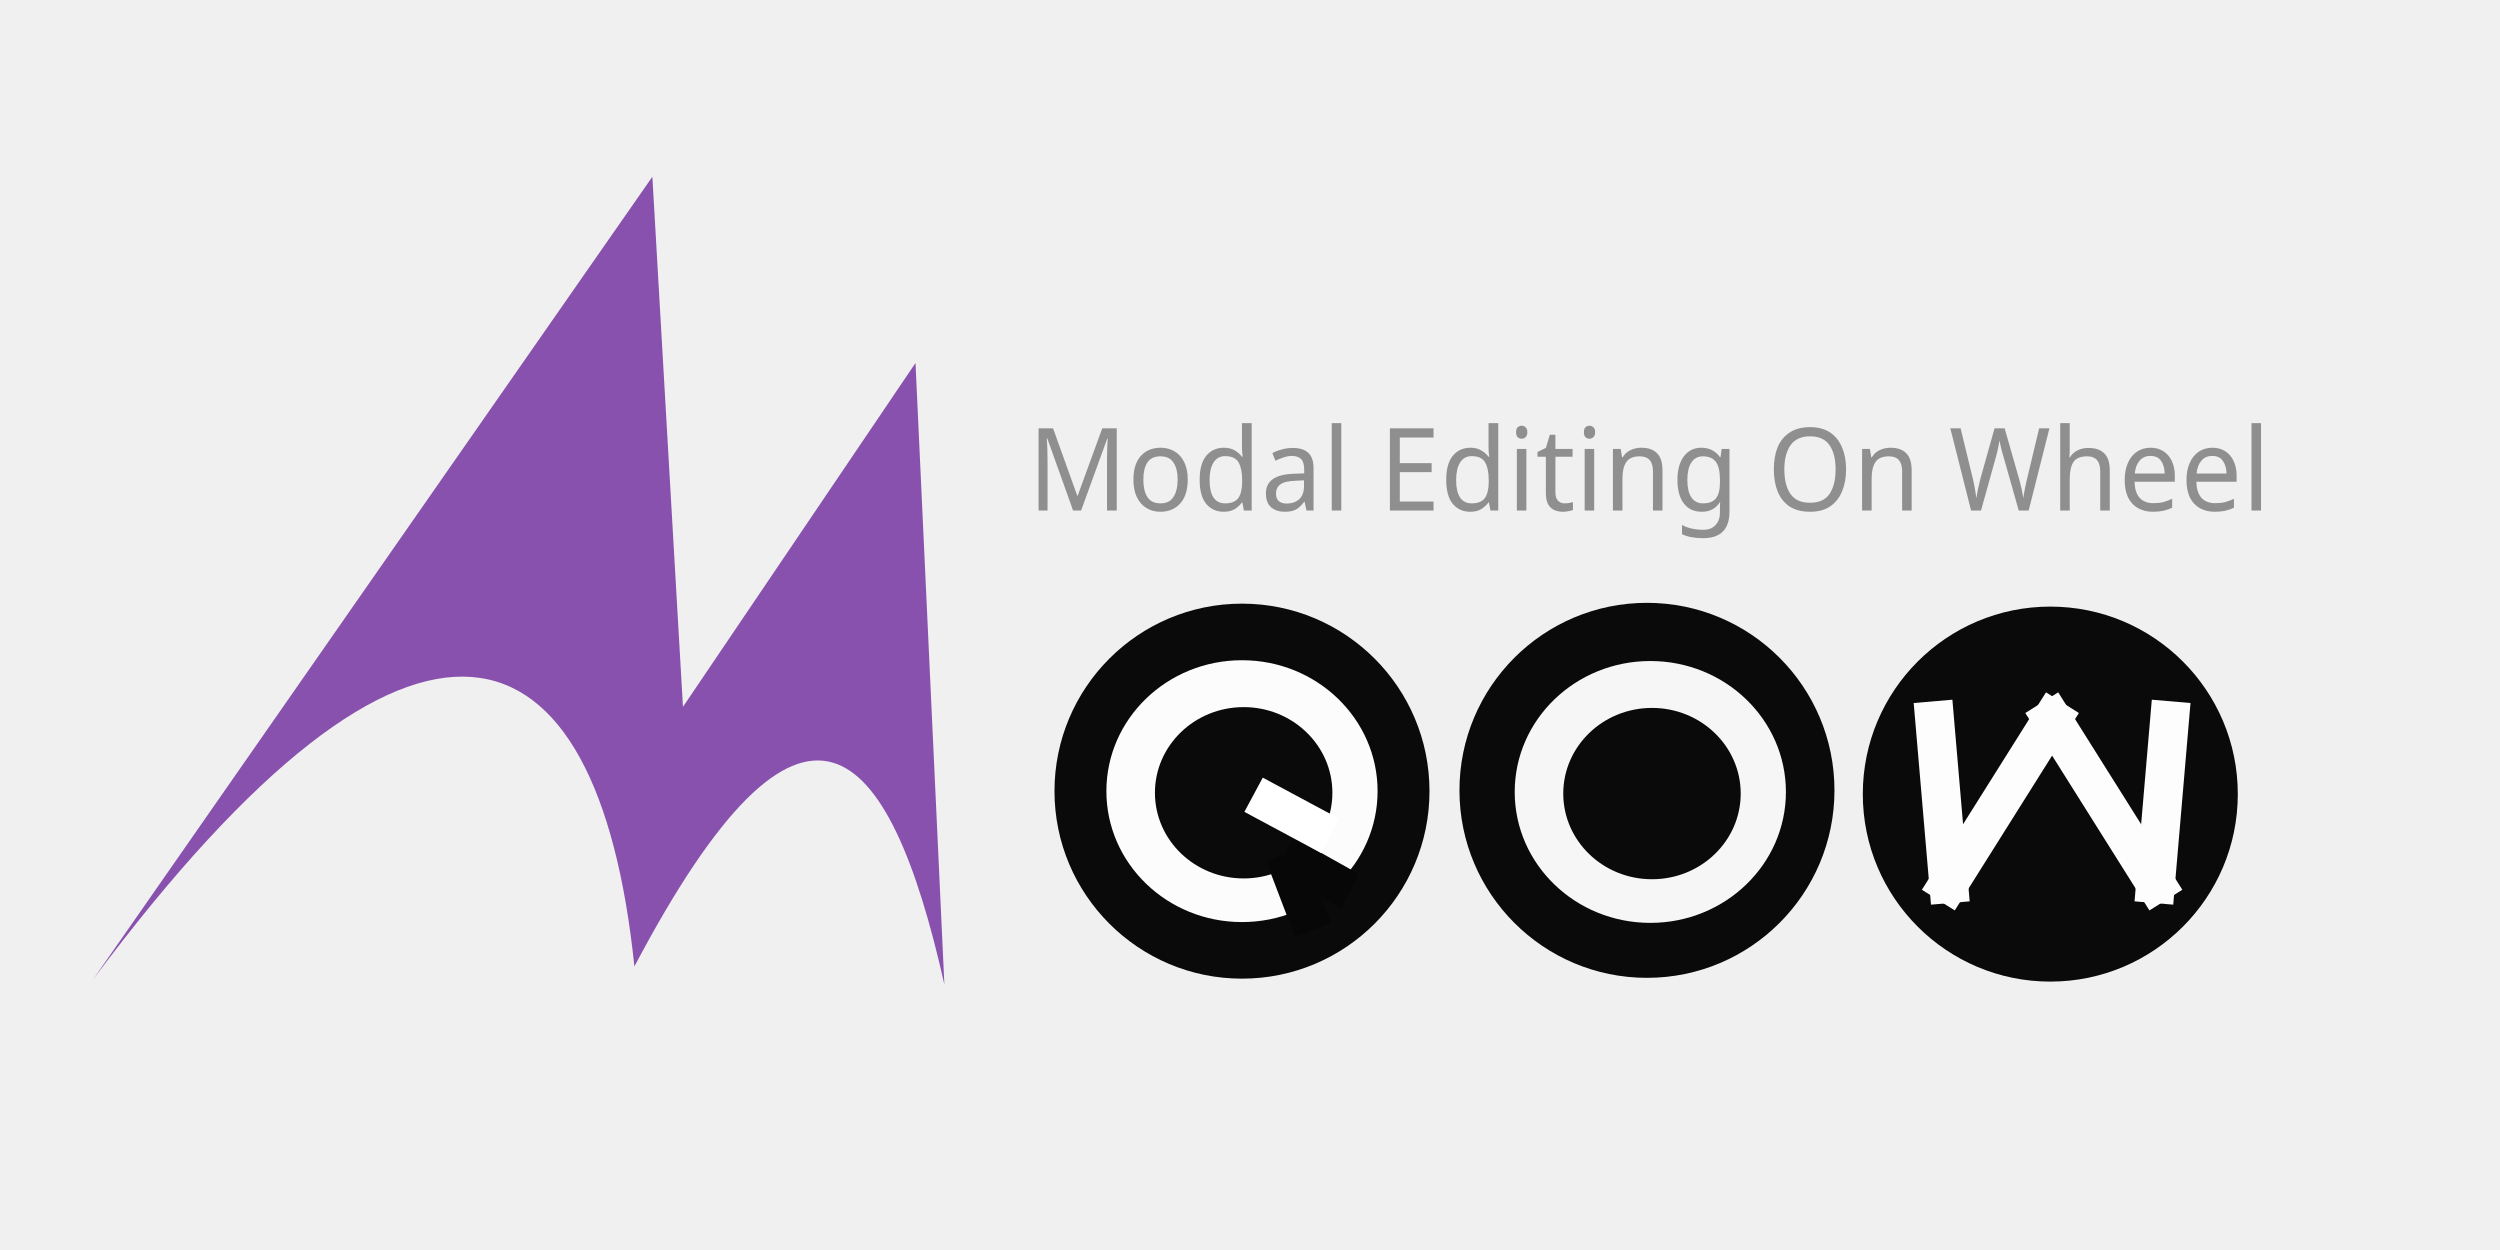
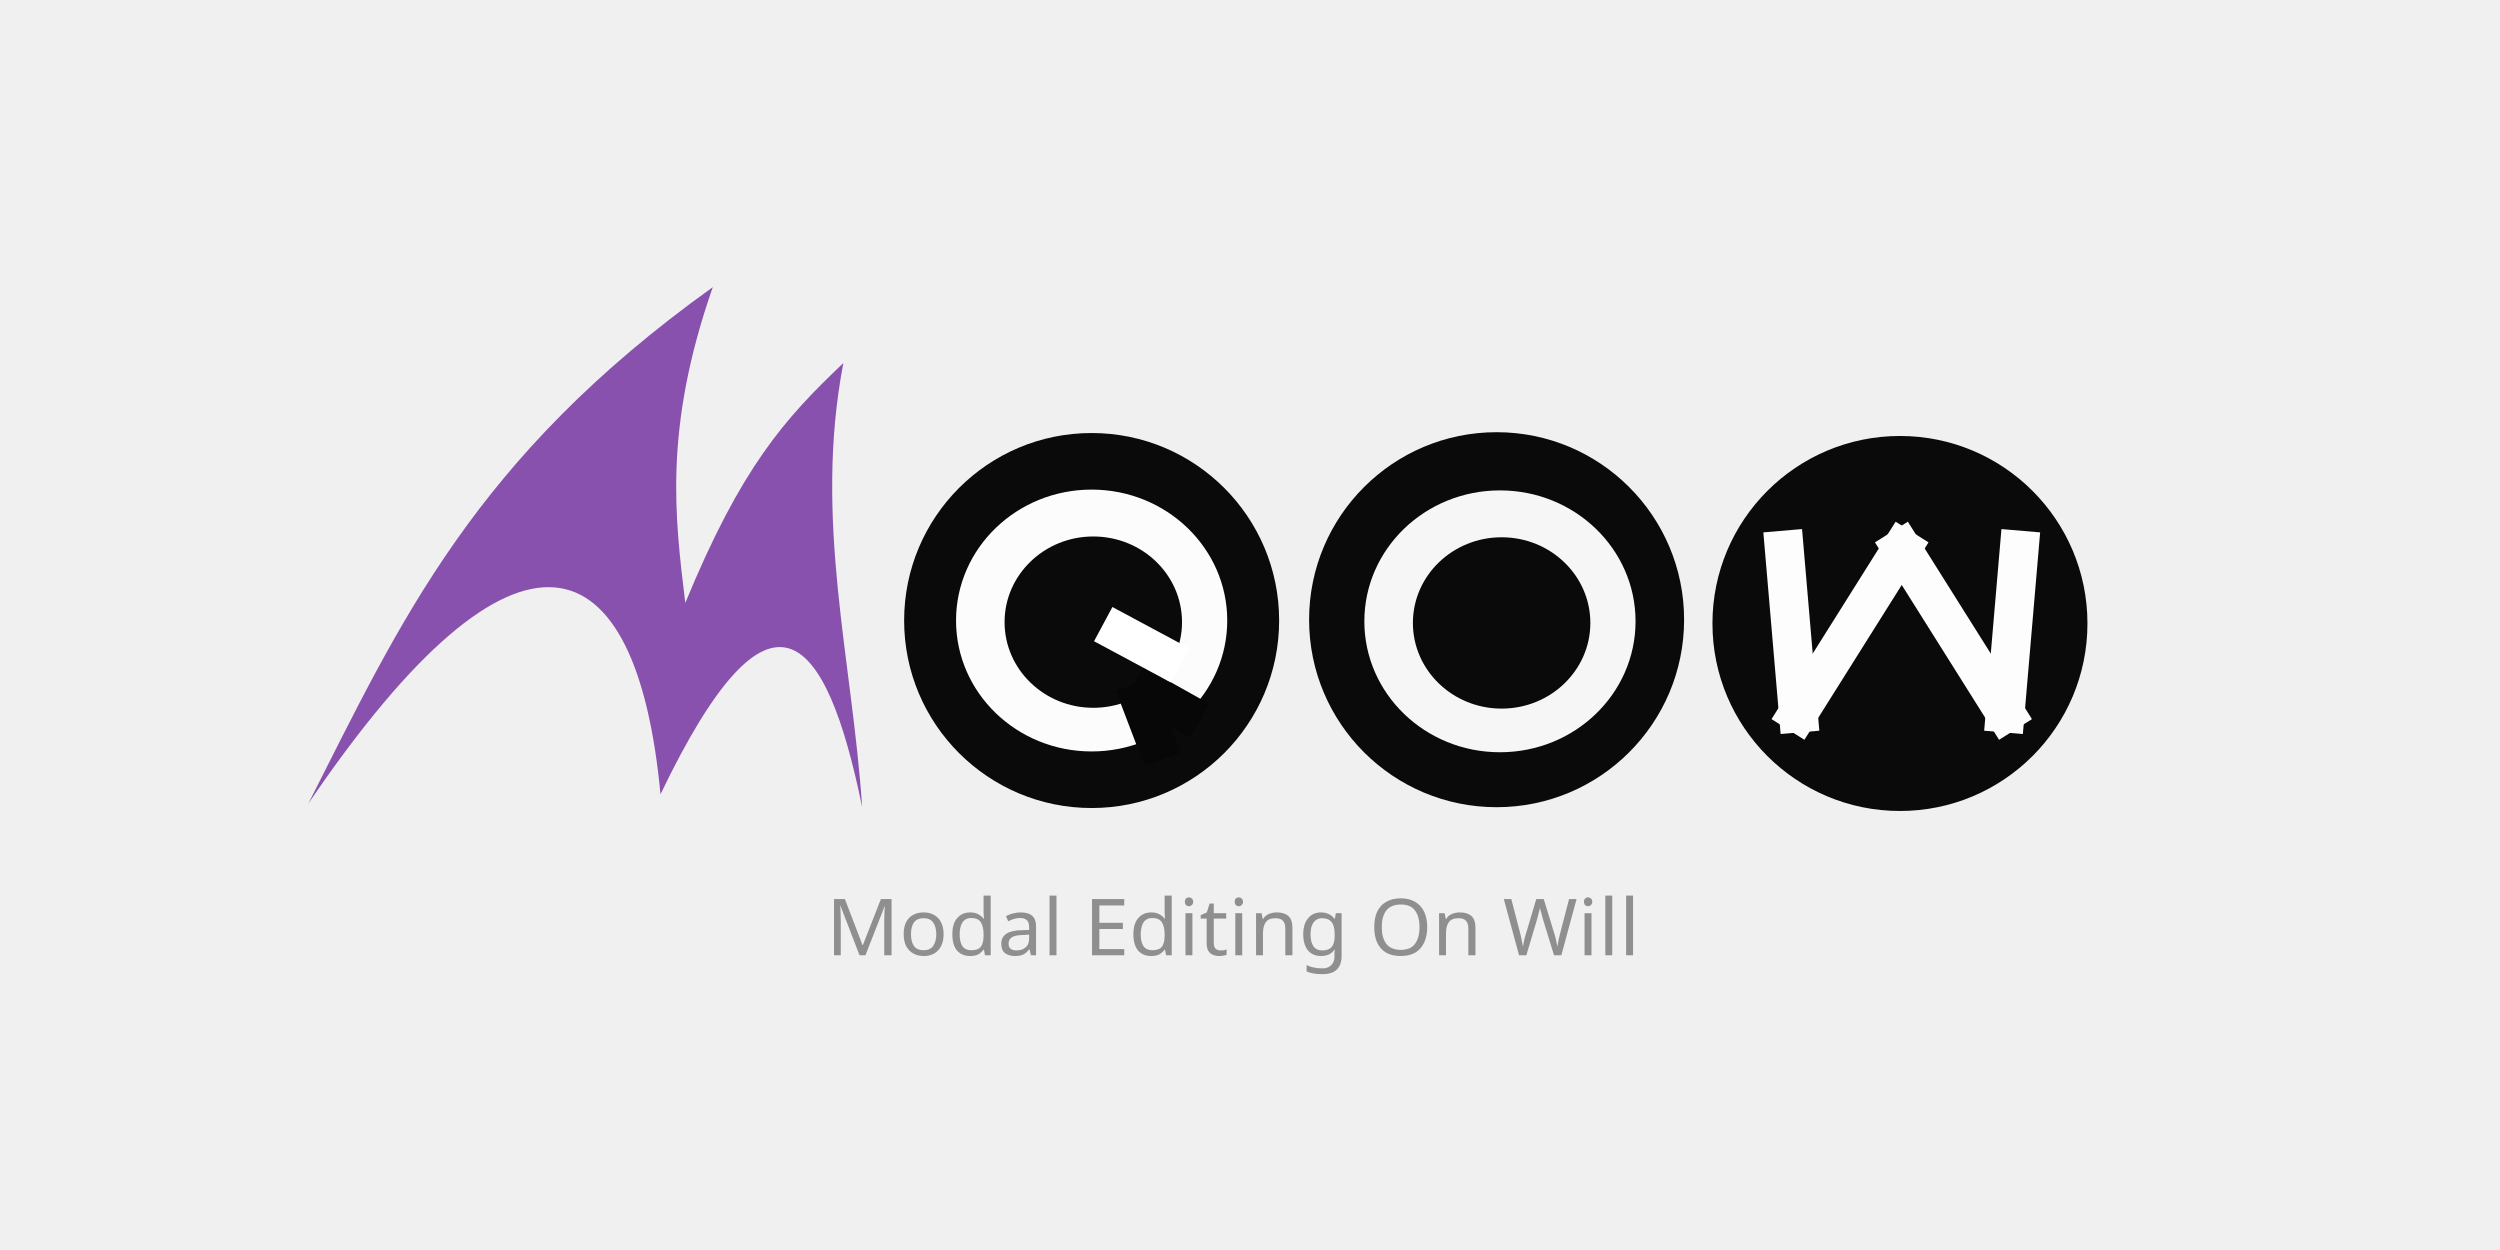
<svg xmlns="http://www.w3.org/2000/svg" width="200mm" height="100mm" viewBox="0 0 200 100" version="1.1" id="svg8">
  <defs id="defs2" />
  <g id="layer1" transform="translate(0,-197)" style="display:inline">
-     <circle style="opacity:1;fill:#0a0a0a;fill-opacity:1;fill-rule:nonzero;stroke:none;stroke-width:1.99;stroke-linecap:round;stroke-linejoin:round;stroke-miterlimit:4;stroke-dasharray:none;stroke-dashoffset:0;stroke-opacity:1;paint-order:markers stroke fill" id="path824" cx="99.359" cy="260.292" r="15" />
-     <circle cy="260.227" cx="131.757" id="ellipse826" style="opacity:1;fill:#0a0a0a;fill-opacity:1;fill-rule:nonzero;stroke:none;stroke-width:1.99;stroke-linecap:round;stroke-linejoin:round;stroke-miterlimit:4;stroke-dasharray:none;stroke-dashoffset:0;stroke-opacity:1;paint-order:markers stroke fill" r="15" />
-     <circle style="opacity:1;fill:#0a0a0a;fill-opacity:1;fill-rule:nonzero;stroke:none;stroke-width:1.99;stroke-linecap:round;stroke-linejoin:round;stroke-miterlimit:4;stroke-dasharray:none;stroke-dashoffset:0;stroke-opacity:1;paint-order:markers stroke fill" id="ellipse828" cx="164.024" cy="260.528" r="15" />
-     <ellipse cy="260.356" cx="132.025" id="circle832" style="opacity:1;fill:#f6f6f6;fill-opacity:1;fill-rule:nonzero;stroke:none;stroke-width:1.645;stroke-linecap:round;stroke-linejoin:round;stroke-miterlimit:4;stroke-dasharray:none;stroke-dashoffset:0;stroke-opacity:1;paint-order:markers stroke fill" rx="10.848" ry="10.474" />
-     <ellipse style="opacity:1;fill:#0a0a0a;fill-opacity:1;fill-rule:nonzero;stroke:none;stroke-width:1.076;stroke-linecap:round;stroke-linejoin:round;stroke-miterlimit:4;stroke-dasharray:none;stroke-dashoffset:0;stroke-opacity:1;paint-order:markers stroke fill" id="circle836" cx="132.159" cy="260.486" rx="7.098" ry="6.853" />
-     <ellipse style="opacity:1;fill:#fcfcfc;fill-opacity:1;fill-rule:nonzero;stroke:none;stroke-width:1.645;stroke-linecap:round;stroke-linejoin:round;stroke-miterlimit:4;stroke-dasharray:none;stroke-dashoffset:0;stroke-opacity:1;paint-order:markers stroke fill" id="circle838" cx="99.359" cy="260.292" rx="10.848" ry="10.474" />
-     <ellipse cy="260.422" cx="99.493" id="circle840" style="opacity:1;fill:#0a0a0a;fill-opacity:1;fill-rule:nonzero;stroke:none;stroke-width:1.076;stroke-linecap:round;stroke-linejoin:round;stroke-miterlimit:4;stroke-dasharray:none;stroke-dashoffset:0;stroke-opacity:1;paint-order:markers stroke fill" rx="7.098" ry="6.853" />
-     <path id="path846" d="m 164.168,254.529 8.275,13.163" style="fill:none;stroke:#fdfdfd;stroke-width:3.107;stroke-linecap:square;stroke-linejoin:miter;stroke-miterlimit:4;stroke-dasharray:none;stroke-opacity:1" />
-     <path style="fill:none;stroke:#fdfdfd;stroke-width:3.107;stroke-linecap:square;stroke-linejoin:miter;stroke-miterlimit:4;stroke-dasharray:none;stroke-opacity:1" d="m 172.443,267.692 1.117,-13.035" id="path848" />
-     <path style="fill:none;stroke:#fdfdfd;stroke-width:3.107;stroke-linecap:square;stroke-linejoin:miter;stroke-miterlimit:4;stroke-dasharray:none;stroke-opacity:1" d="m 164.168,254.529 -8.275,13.163" id="path850" />
-     <path id="path852" d="m 155.893,267.692 -1.117,-13.035" style="fill:none;stroke:#fdfdfd;stroke-width:3.107;stroke-linecap:square;stroke-linejoin:miter;stroke-miterlimit:4;stroke-dasharray:none;stroke-opacity:1" />
-     <path style="fill:none;stroke:#070707;stroke-width:3.107;stroke-linecap:butt;stroke-linejoin:miter;stroke-miterlimit:4;stroke-dasharray:none;stroke-opacity:1" d="m 108.004,268.307 -5.256,-2.949" id="path854" />
-     <path id="path856" d="m 106.418,263.872 -6.132,-3.292" style="fill:none;stroke:#ffffff;stroke-width:3.107;stroke-linecap:butt;stroke-linejoin:miter;stroke-miterlimit:4;stroke-dasharray:none;stroke-opacity:1" />
-     <text xml:space="preserve" style="font-style:normal;font-variant:normal;font-weight:normal;font-stretch:normal;font-size:8.981px;line-height:1.25;font-family:'Sarasa Fixed K';-inkscape-font-specification:'Sarasa Fixed K';letter-spacing:0px;word-spacing:0px;fill:#8f8f8f;fill-opacity:1;stroke:none;stroke-width:0.225" x="84.257" y="232.129" id="text860" transform="scale(0.9759661,1.024626)">
-       <tspan id="tspan858" x="84.257" y="232.129" style="font-style:normal;font-variant:normal;font-weight:normal;font-stretch:normal;font-family:Lotion;-inkscape-font-specification:Lotion;fill:#8f8f8f;fill-opacity:1;stroke-width:0.225">Modal Editing On Wheel</tspan>
+     <circle style="opacity:1;fill:#0a0a0a;fill-opacity:1;fill-rule:nonzero;stroke:none;stroke-width:1.99;stroke-linecap:round;stroke-linejoin:round;stroke-miterlimit:4;stroke-dasharray:none;stroke-dashoffset:0;stroke-opacity:1;paint-order:markers stroke fill" id="path824" cx="87.331" cy="246.642" r="15" />
+     <circle cy="246.576" cx="119.728" id="ellipse826" style="opacity:1;fill:#0a0a0a;fill-opacity:1;fill-rule:nonzero;stroke:none;stroke-width:1.99;stroke-linecap:round;stroke-linejoin:round;stroke-miterlimit:4;stroke-dasharray:none;stroke-dashoffset:0;stroke-opacity:1;paint-order:markers stroke fill" r="15" />
+     <circle style="opacity:1;fill:#0a0a0a;fill-opacity:1;fill-rule:nonzero;stroke:none;stroke-width:1.99;stroke-linecap:round;stroke-linejoin:round;stroke-miterlimit:4;stroke-dasharray:none;stroke-dashoffset:0;stroke-opacity:1;paint-order:markers stroke fill" id="ellipse828" cx="151.996" cy="246.878" r="15" />
+     <ellipse cy="246.706" cx="119.996" id="circle832" style="opacity:1;fill:#f6f6f6;fill-opacity:1;fill-rule:nonzero;stroke:none;stroke-width:1.645;stroke-linecap:round;stroke-linejoin:round;stroke-miterlimit:4;stroke-dasharray:none;stroke-dashoffset:0;stroke-opacity:1;paint-order:markers stroke fill" rx="10.848" ry="10.474" />
+     <ellipse style="opacity:1;fill:#0a0a0a;fill-opacity:1;fill-rule:nonzero;stroke:none;stroke-width:1.076;stroke-linecap:round;stroke-linejoin:round;stroke-miterlimit:4;stroke-dasharray:none;stroke-dashoffset:0;stroke-opacity:1;paint-order:markers stroke fill" id="circle836" cx="120.13" cy="246.835" rx="7.098" ry="6.853" />
+     <ellipse style="opacity:1;fill:#fcfcfc;fill-opacity:1;fill-rule:nonzero;stroke:none;stroke-width:1.645;stroke-linecap:round;stroke-linejoin:round;stroke-miterlimit:4;stroke-dasharray:none;stroke-dashoffset:0;stroke-opacity:1;paint-order:markers stroke fill" id="circle838" cx="87.331" cy="246.642" rx="10.848" ry="10.474" />
+     <ellipse cy="246.771" cx="87.464" id="circle840" style="opacity:1;fill:#0a0a0a;fill-opacity:1;fill-rule:nonzero;stroke:none;stroke-width:1.076;stroke-linecap:round;stroke-linejoin:round;stroke-miterlimit:4;stroke-dasharray:none;stroke-dashoffset:0;stroke-opacity:1;paint-order:markers stroke fill" rx="7.098" ry="6.853" />
+     <path id="path846" d="m 152.139,240.878 8.275,13.163" style="fill:none;stroke:#fdfdfd;stroke-width:3.107;stroke-linecap:square;stroke-linejoin:miter;stroke-miterlimit:4;stroke-dasharray:none;stroke-opacity:1" />
+     <path style="fill:none;stroke:#fdfdfd;stroke-width:3.107;stroke-linecap:square;stroke-linejoin:miter;stroke-miterlimit:4;stroke-dasharray:none;stroke-opacity:1" d="m 160.414,254.041 1.117,-13.035" id="path848" />
+     <path style="fill:none;stroke:#fdfdfd;stroke-width:3.107;stroke-linecap:square;stroke-linejoin:miter;stroke-miterlimit:4;stroke-dasharray:none;stroke-opacity:1" d="m 152.139,240.878 -8.275,13.163" id="path850" />
+     <path id="path852" d="m 143.865,254.041 -1.117,-13.035" style="fill:none;stroke:#fdfdfd;stroke-width:3.107;stroke-linecap:square;stroke-linejoin:miter;stroke-miterlimit:4;stroke-dasharray:none;stroke-opacity:1" />
+     <path style="fill:none;stroke:#070707;stroke-width:3.107;stroke-linecap:butt;stroke-linejoin:miter;stroke-miterlimit:4;stroke-dasharray:none;stroke-opacity:1" d="m 95.976,254.656 -5.256,-2.949" id="path854" />
+     <path id="path856" d="M 94.39,250.222 88.258,246.93" style="fill:none;stroke:#ffffff;stroke-width:3.107;stroke-linecap:butt;stroke-linejoin:miter;stroke-miterlimit:4;stroke-dasharray:none;stroke-opacity:1" />
+     <text xml:space="preserve" style="font-style:normal;font-variant:normal;font-weight:normal;font-stretch:normal;font-size:6.361px;line-height:1.25;font-family:'Sarasa Fixed K';-inkscape-font-specification:'Sarasa Fixed K';letter-spacing:0px;word-spacing:0px;fill:#8f8f8f;fill-opacity:1;stroke:none;stroke-width:0.159" x="65.321" y="276.71" id="text860" transform="scale(1.012035,0.9881083)">
+       <tspan id="tspan858" x="65.321" y="276.71" style="font-style:normal;font-variant:normal;font-weight:normal;font-stretch:normal;font-family:script;-inkscape-font-specification:script;fill:#8f8f8f;fill-opacity:1;stroke-width:0.159">Modal Editing On Will</tspan>
    </text>
-     <path id="path931" d="m 105.053,271.401 -2.304,-6.043" style="fill:none;stroke:#070707;stroke-width:3.107;stroke-linecap:butt;stroke-linejoin:miter;stroke-miterlimit:4;stroke-dasharray:none;stroke-opacity:1" />
-     <path style="fill:#8951ae;fill-opacity:1;stroke:none;stroke-width:0.37px;stroke-linecap:butt;stroke-linejoin:miter;stroke-opacity:1" d="M 75.549,275.752 73.24,226.039 54.637,253.548 52.189,211.139 7.442,275.366 c 25.944,-34.813 40.383,-29.391 43.309,-1.048 13.555,-25.688 20.362,-18.318 24.798,1.434 z" id="path966" />
+     <path id="path931" d="m 93.024,257.75 -2.304,-6.043" style="fill:none;stroke:#070707;stroke-width:3.107;stroke-linecap:butt;stroke-linejoin:miter;stroke-miterlimit:4;stroke-dasharray:none;stroke-opacity:1" />
+     <path style="fill:#8951ae;fill-opacity:1;stroke:none;stroke-width:0.252px;stroke-linecap:butt;stroke-linejoin:miter;stroke-opacity:1" d="m 68.971,261.567 c -0.778,-11.772 -3.909,-22.965 -1.502,-35.523 -4.716,4.471 -8.178,8.348 -12.646,19.187 -0.818,-6.782 -1.769,-13.884 2.2,-25.26 -19.149,13.716 -24.977,26.767 -32.358,41.32 16.878,-24.876 26.271,-21.002 28.174,-0.749 8.818,-18.355 13.246,-13.089 16.132,1.025 z" id="path966" />
  </g>
</svg>
